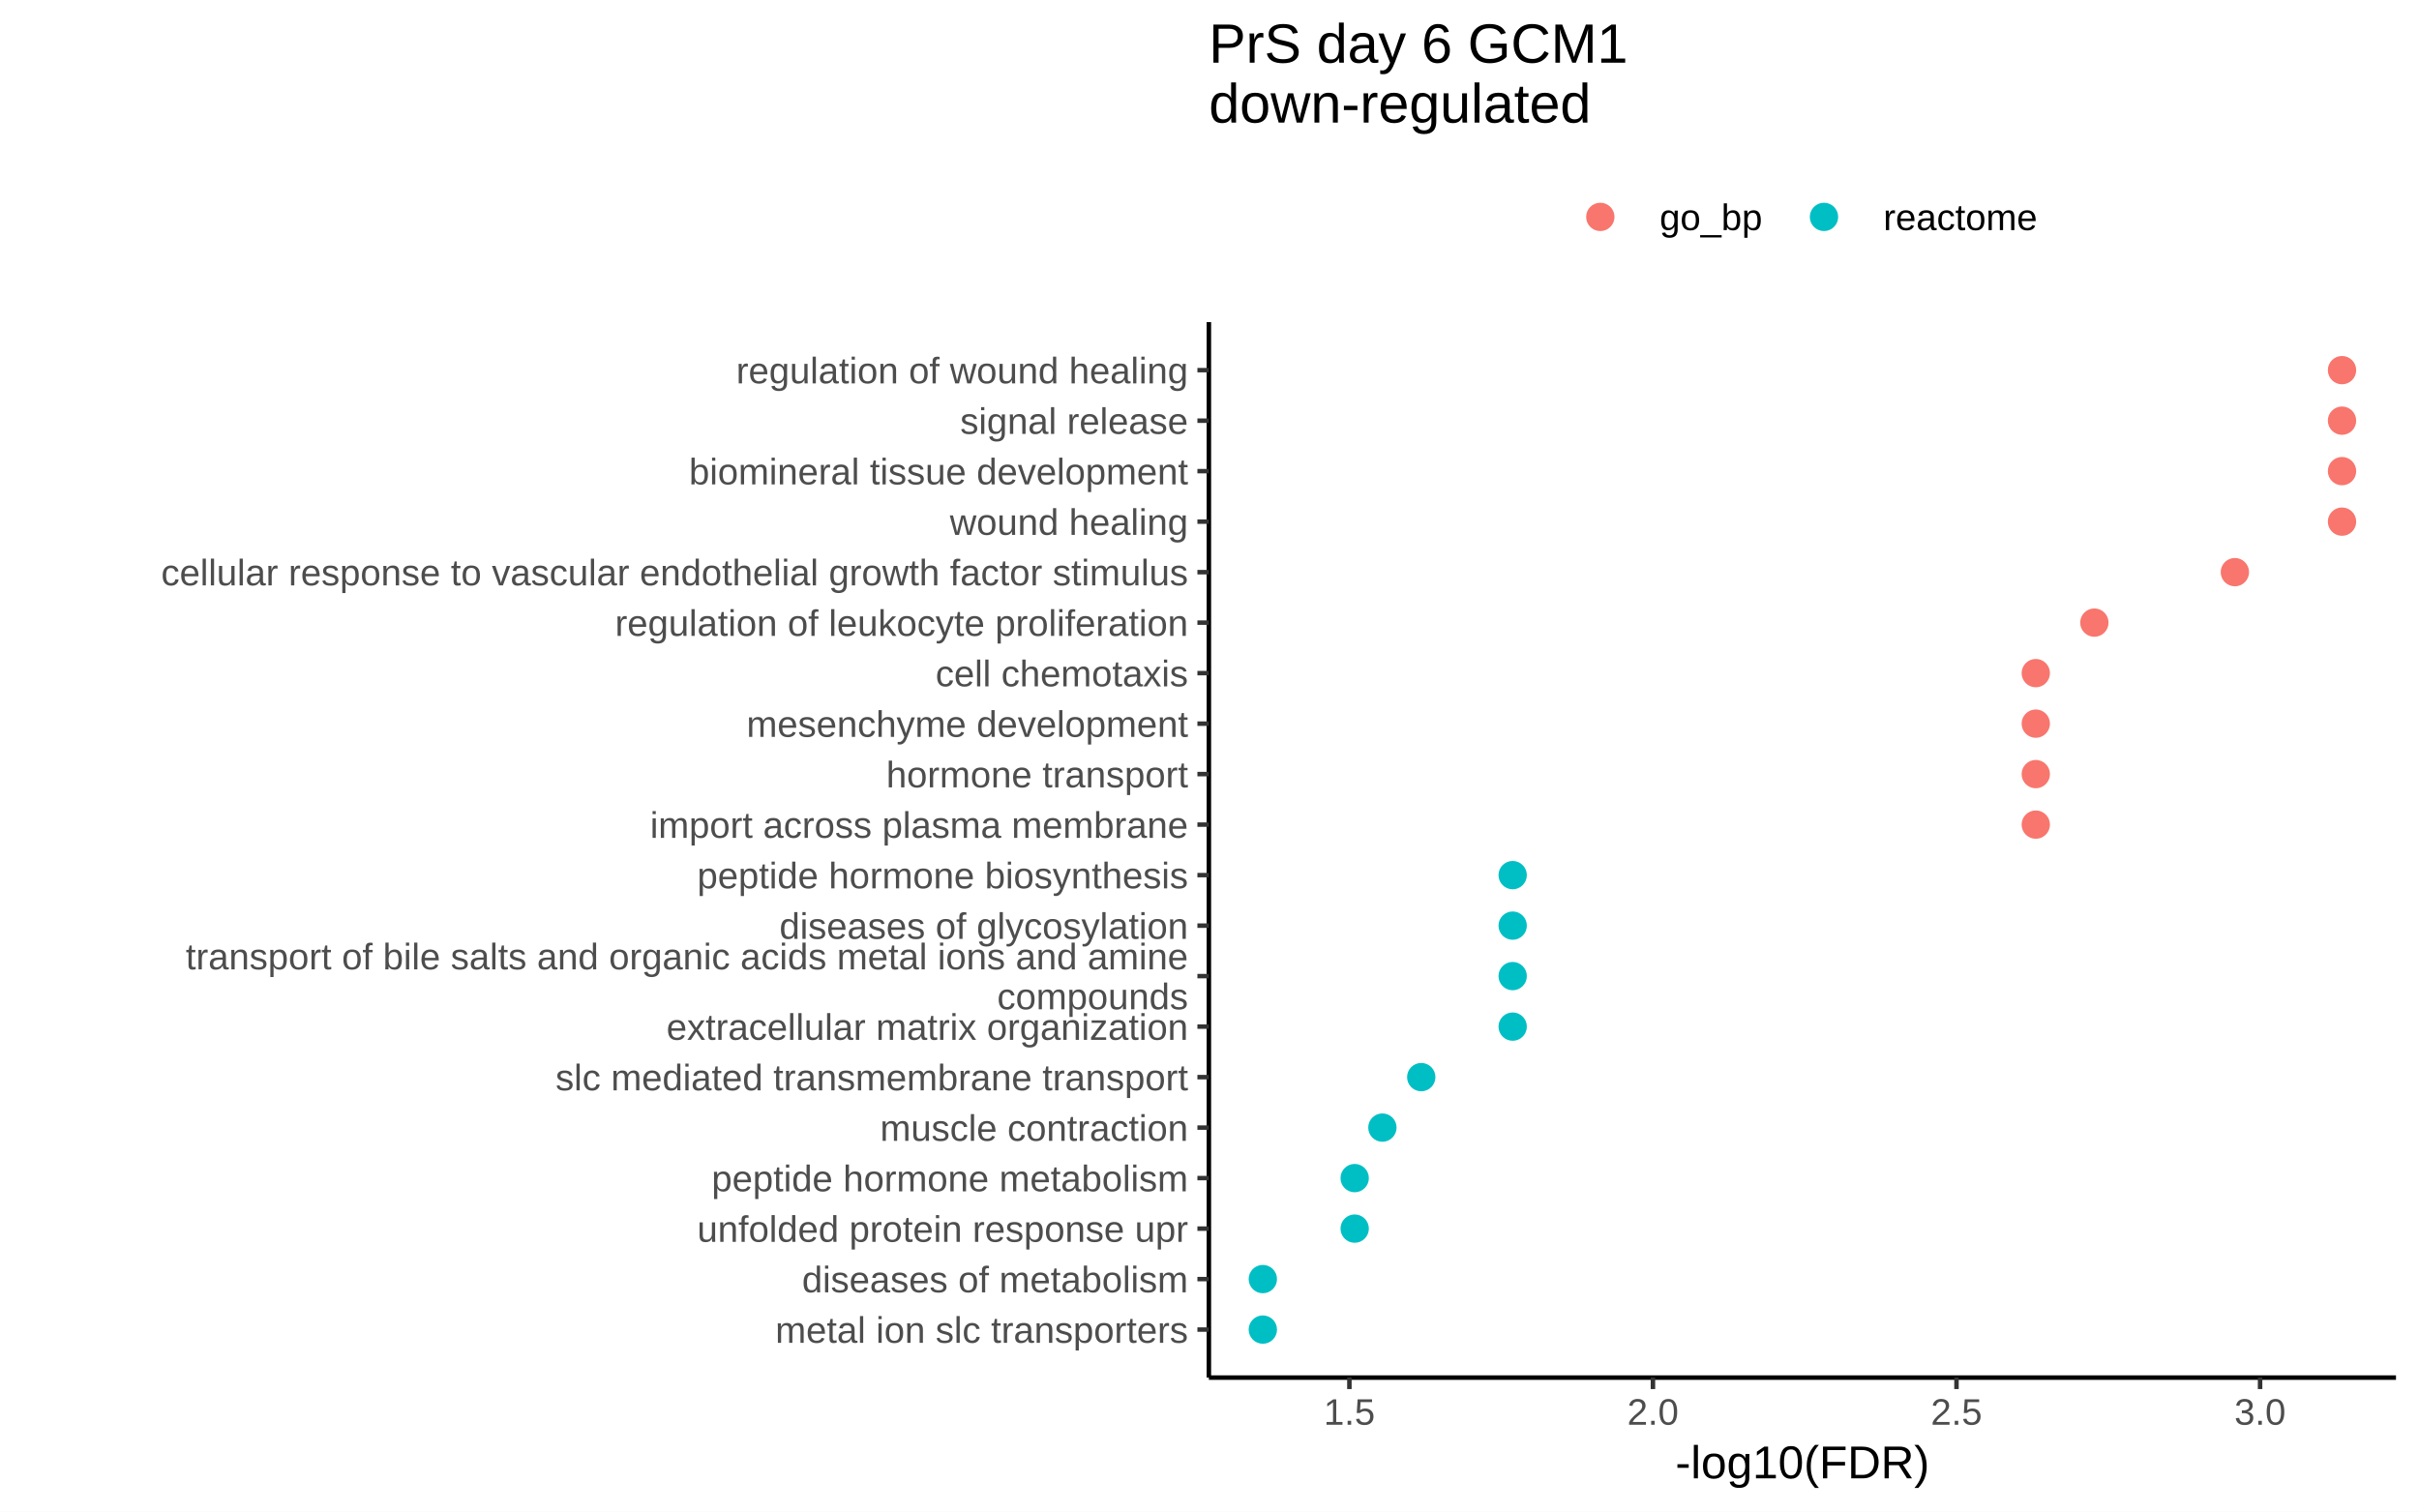
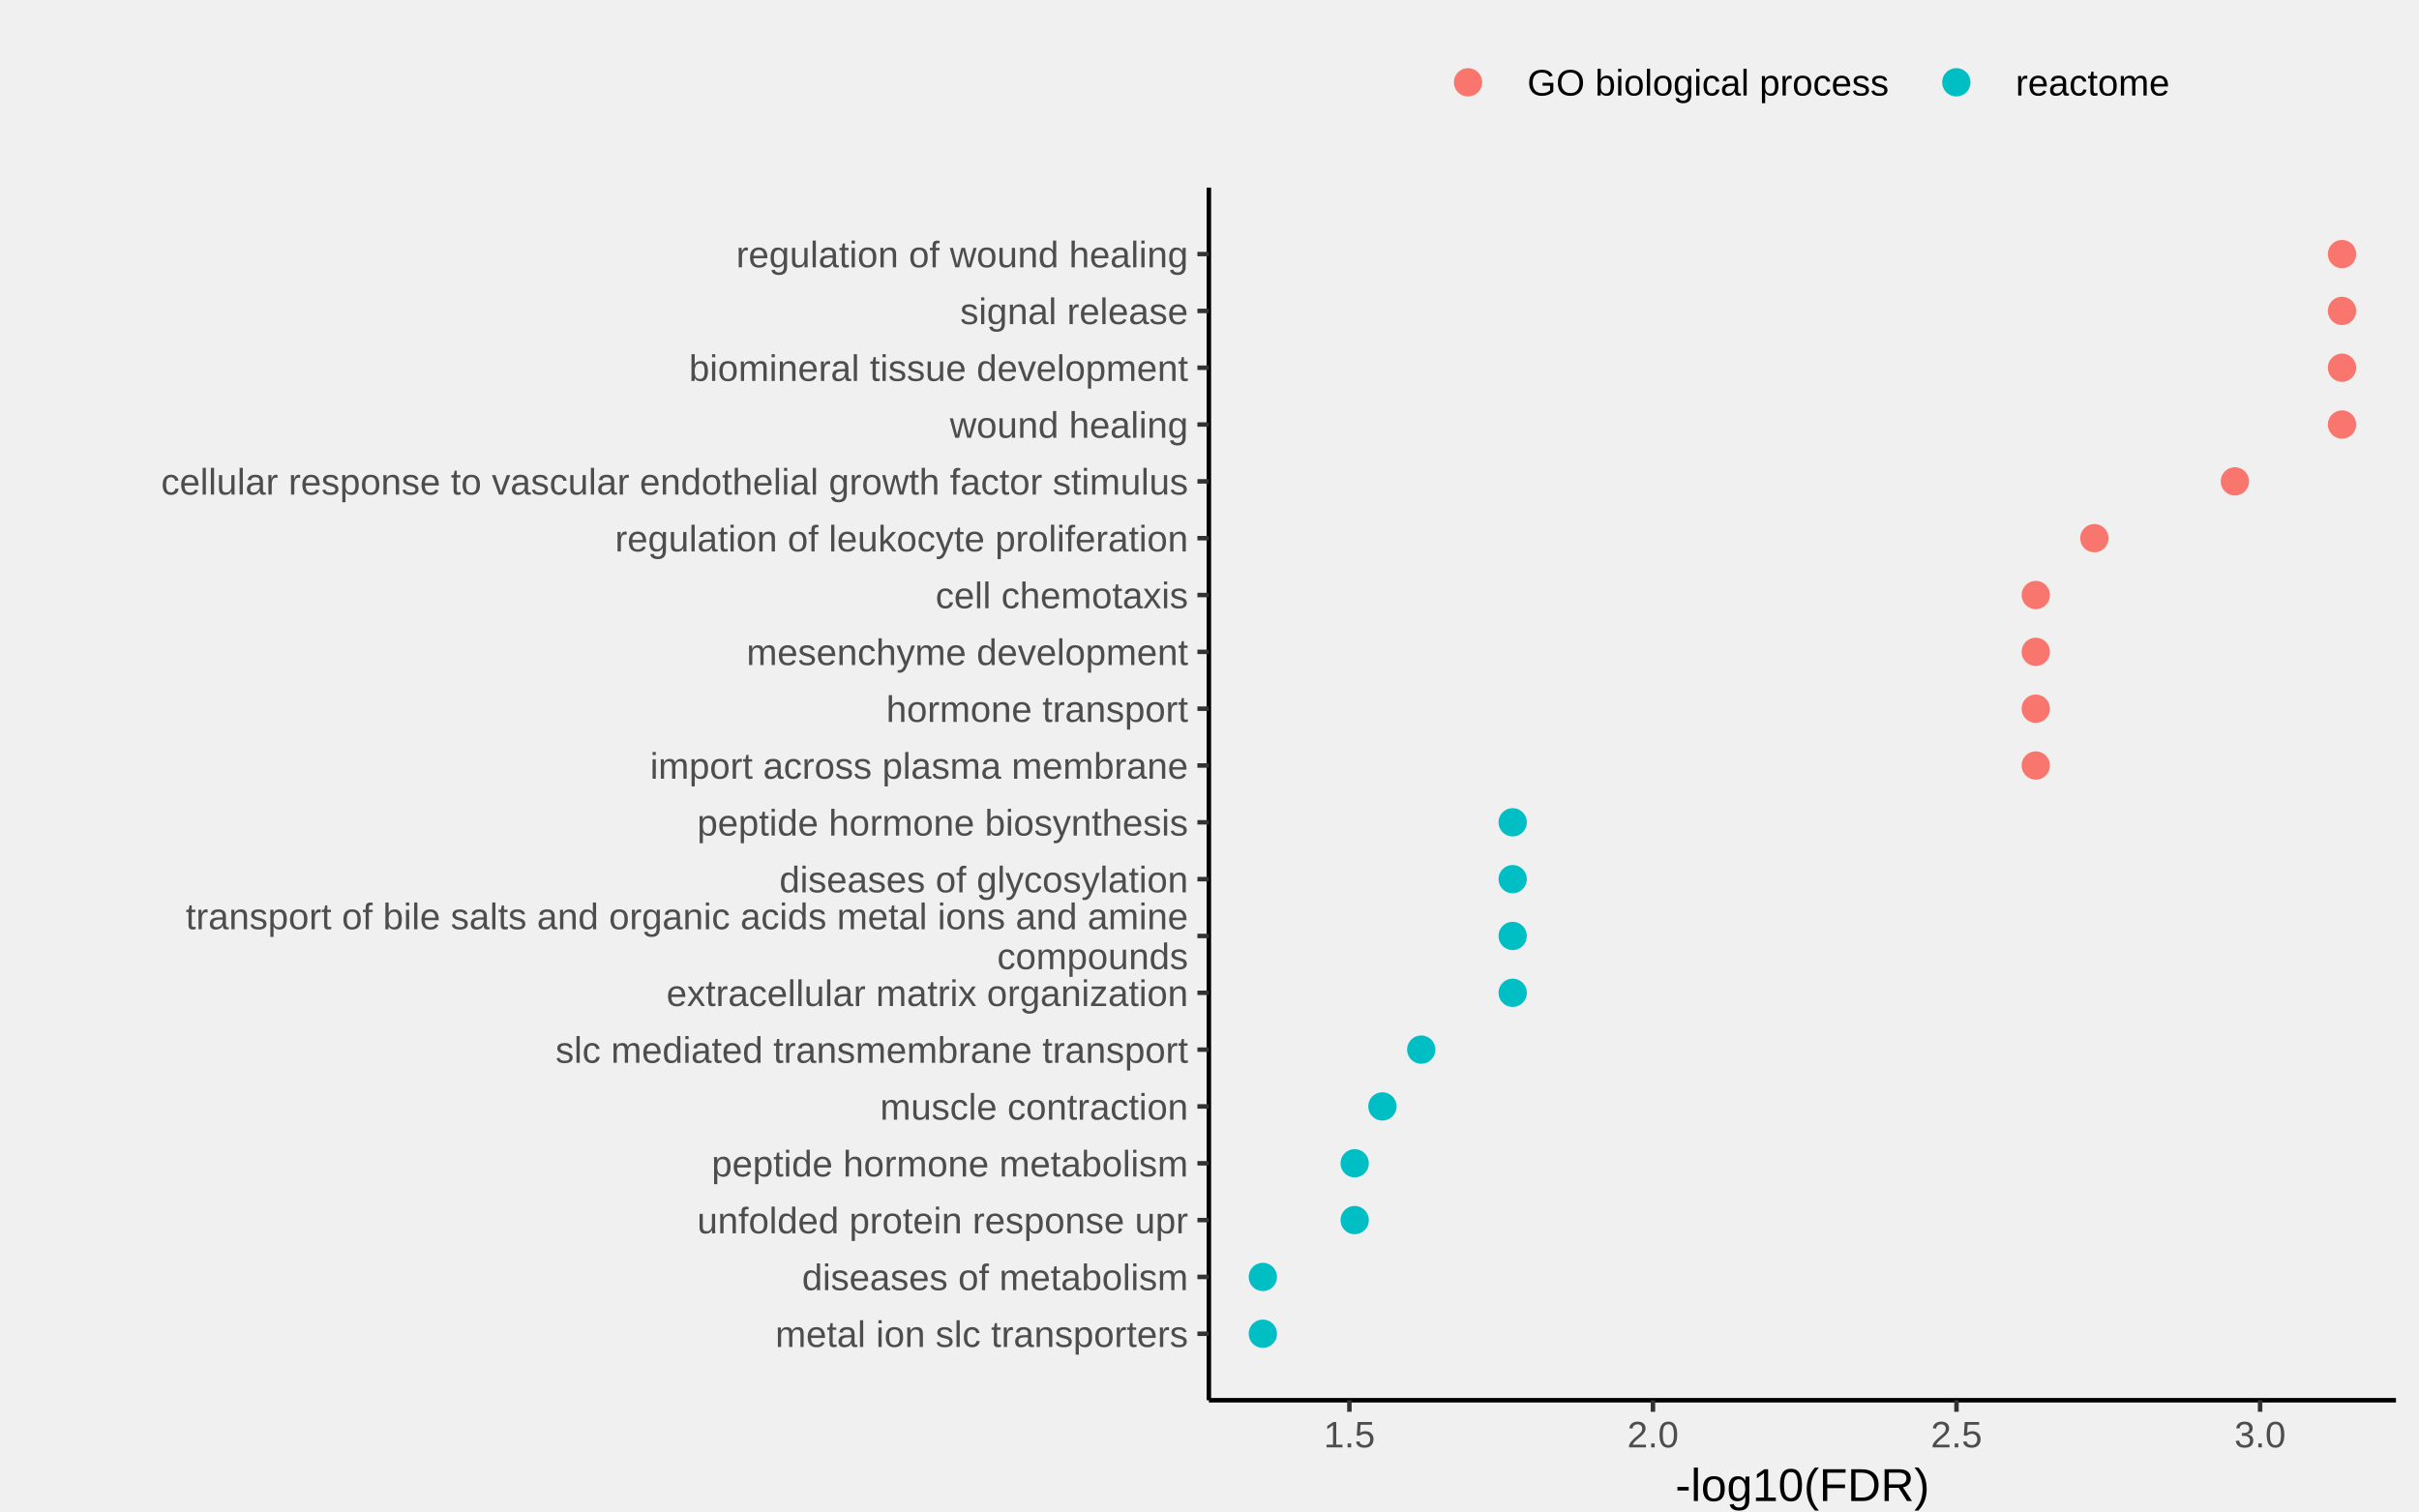
<svg xmlns="http://www.w3.org/2000/svg" class="svglite" width="576.00pt" height="360.00pt" viewBox="0 0 576.00 360.00">
  <defs>
    <style type="text/css">
    .svglite line, .svglite polyline, .svglite polygon, .svglite path, .svglite rect, .svglite circle {
      fill: none;
      stroke: #000000;
      stroke-linecap: round;
      stroke-linejoin: round;
      stroke-miterlimit: 10.00;
    }
    .svglite text {
      white-space: pre;
    }
  </style>
  </defs>
  <rect width="100%" height="100%" style="stroke: none; fill: none;" />
  <defs>
    <clipPath id="cpMC4wMHw1NzYuMDB8MC4wMHwzNjAuMDA=">
      <rect x="0.00" y="0.00" width="576.00" height="360.00" />
    </clipPath>
  </defs>
  <g clip-path="url(#cpMC4wMHw1NzYuMDB8MC4wMHwzNjAuMDA=)">
-     <rect x="0.00" y="0.00" width="576.00" height="360.00" style="stroke-width: 1.07; stroke: #FFFFFF; fill: #FFFFFF;" />
+     <rect x="0.00" y="0.00" width="576.00" height="365.40" style="stroke-width: 1.07; stroke: none;" />
  </g>
  <defs>
-     <clipPath id="cpMjg3Ljg1fDU3MC41Mnw3Ni43M3wzMjguMTA=">
-       <rect x="287.85" y="76.73" width="282.67" height="251.36" />
+     <clipPath id="cpMjg3Ljg1fDU3MC41Mnw0NC42OHwzMzMuNTA=">
+       <rect x="287.85" y="44.68" width="282.67" height="288.82" />
    </clipPath>
  </defs>
-   <g clip-path="url(#cpMjg3Ljg1fDU3MC41Mnw3Ni43M3wzMjguMTA=)">
-     <rect x="287.85" y="76.73" width="282.67" height="251.36" style="stroke-width: 1.07; stroke: none; fill: #FFFFFF;" />
-     <circle cx="300.70" cy="316.67" r="3.02" style="stroke-width: 0.71; stroke: #00BFC4; fill: #00BFC4;" />
-     <circle cx="300.70" cy="304.64" r="3.02" style="stroke-width: 0.71; stroke: #00BFC4; fill: #00BFC4;" />
-     <circle cx="322.57" cy="292.62" r="3.02" style="stroke-width: 0.71; stroke: #00BFC4; fill: #00BFC4;" />
-     <circle cx="322.57" cy="280.59" r="3.02" style="stroke-width: 0.71; stroke: #00BFC4; fill: #00BFC4;" />
-     <circle cx="329.17" cy="268.56" r="3.02" style="stroke-width: 0.71; stroke: #00BFC4; fill: #00BFC4;" />
-     <circle cx="338.42" cy="256.54" r="3.02" style="stroke-width: 0.71; stroke: #00BFC4; fill: #00BFC4;" />
-     <circle cx="360.19" cy="244.51" r="3.02" style="stroke-width: 0.71; stroke: #00BFC4; fill: #00BFC4;" />
-     <circle cx="360.19" cy="232.48" r="3.02" style="stroke-width: 0.71; stroke: #00BFC4; fill: #00BFC4;" />
-     <circle cx="360.19" cy="220.46" r="3.02" style="stroke-width: 0.71; stroke: #00BFC4; fill: #00BFC4;" />
-     <circle cx="360.19" cy="208.43" r="3.02" style="stroke-width: 0.71; stroke: #00BFC4; fill: #00BFC4;" />
-     <circle cx="484.75" cy="196.40" r="3.02" style="stroke-width: 0.71; stroke: #F8766D; fill: #F8766D;" />
-     <circle cx="484.75" cy="184.37" r="3.02" style="stroke-width: 0.71; stroke: #F8766D; fill: #F8766D;" />
-     <circle cx="484.75" cy="172.35" r="3.02" style="stroke-width: 0.71; stroke: #F8766D; fill: #F8766D;" />
-     <circle cx="484.75" cy="160.32" r="3.02" style="stroke-width: 0.71; stroke: #F8766D; fill: #F8766D;" />
-     <circle cx="498.70" cy="148.29" r="3.02" style="stroke-width: 0.71; stroke: #F8766D; fill: #F8766D;" />
-     <circle cx="532.16" cy="136.27" r="3.02" style="stroke-width: 0.71; stroke: #F8766D; fill: #F8766D;" />
-     <circle cx="557.67" cy="124.24" r="3.02" style="stroke-width: 0.71; stroke: #F8766D; fill: #F8766D;" />
-     <circle cx="557.67" cy="112.21" r="3.02" style="stroke-width: 0.71; stroke: #F8766D; fill: #F8766D;" />
-     <circle cx="557.67" cy="100.19" r="3.02" style="stroke-width: 0.71; stroke: #F8766D; fill: #F8766D;" />
-     <circle cx="557.67" cy="88.16" r="3.02" style="stroke-width: 0.71; stroke: #F8766D; fill: #F8766D;" />
+   <g clip-path="url(#cpMjg3Ljg1fDU3MC41Mnw0NC42OHwzMzMuNTA=)">
+     <rect x="287.85" y="44.68" width="282.67" height="288.82" style="stroke-width: 1.07; stroke: none;" />
+     <circle cx="300.70" cy="317.66" r="3.02" style="stroke-width: 0.71; stroke: #00BFC4; fill: #00BFC4;" />
+     <circle cx="300.70" cy="304.13" r="3.02" style="stroke-width: 0.71; stroke: #00BFC4; fill: #00BFC4;" />
+     <circle cx="322.57" cy="290.59" r="3.02" style="stroke-width: 0.71; stroke: #00BFC4; fill: #00BFC4;" />
+     <circle cx="322.57" cy="277.06" r="3.02" style="stroke-width: 0.71; stroke: #00BFC4; fill: #00BFC4;" />
+     <circle cx="329.17" cy="263.52" r="3.02" style="stroke-width: 0.71; stroke: #00BFC4; fill: #00BFC4;" />
+     <circle cx="338.42" cy="249.99" r="3.02" style="stroke-width: 0.71; stroke: #00BFC4; fill: #00BFC4;" />
+     <circle cx="360.19" cy="236.46" r="3.02" style="stroke-width: 0.71; stroke: #00BFC4; fill: #00BFC4;" />
+     <circle cx="360.19" cy="222.92" r="3.02" style="stroke-width: 0.71; stroke: #00BFC4; fill: #00BFC4;" />
+     <circle cx="360.19" cy="209.39" r="3.02" style="stroke-width: 0.71; stroke: #00BFC4; fill: #00BFC4;" />
+     <circle cx="360.19" cy="195.85" r="3.02" style="stroke-width: 0.71; stroke: #00BFC4; fill: #00BFC4;" />
+     <circle cx="484.75" cy="182.32" r="3.02" style="stroke-width: 0.71; stroke: #F8766D; fill: #F8766D;" />
+     <circle cx="484.75" cy="168.79" r="3.02" style="stroke-width: 0.71; stroke: #F8766D; fill: #F8766D;" />
+     <circle cx="484.75" cy="155.25" r="3.02" style="stroke-width: 0.71; stroke: #F8766D; fill: #F8766D;" />
+     <circle cx="484.75" cy="141.72" r="3.02" style="stroke-width: 0.71; stroke: #F8766D; fill: #F8766D;" />
+     <circle cx="498.70" cy="128.18" r="3.02" style="stroke-width: 0.71; stroke: #F8766D; fill: #F8766D;" />
+     <circle cx="532.16" cy="114.65" r="3.02" style="stroke-width: 0.71; stroke: #F8766D; fill: #F8766D;" />
+     <circle cx="557.67" cy="101.11" r="3.02" style="stroke-width: 0.71; stroke: #F8766D; fill: #F8766D;" />
+     <circle cx="557.67" cy="87.58" r="3.02" style="stroke-width: 0.71; stroke: #F8766D; fill: #F8766D;" />
+     <circle cx="557.67" cy="74.05" r="3.02" style="stroke-width: 0.71; stroke: #F8766D; fill: #F8766D;" />
+     <circle cx="557.67" cy="60.51" r="3.02" style="stroke-width: 0.71; stroke: #F8766D; fill: #F8766D;" />
  </g>
  <g clip-path="url(#cpMC4wMHw1NzYuMDB8MC4wMHwzNjAuMDA=)">
-     <polyline points="287.85,328.10 287.85,76.73 " style="stroke-width: 1.07; stroke-linecap: butt;" />
-     <text x="282.92" y="319.82" text-anchor="end" style="font-size: 8.80px;fill: #4D4D4D; font-family: &quot;Arial&quot;;" textLength="215.44px" lengthAdjust="spacingAndGlyphs">                                                metal ion slc transporters</text>
-     <text x="282.92" y="307.80" text-anchor="end" style="font-size: 8.80px;fill: #4D4D4D; font-family: &quot;Arial&quot;;" textLength="218.86px" lengthAdjust="spacingAndGlyphs">                                                    diseases of metabolism</text>
-     <text x="282.92" y="295.77" text-anchor="end" style="font-size: 8.80px;fill: #4D4D4D; font-family: &quot;Arial&quot;;" textLength="226.76px" lengthAdjust="spacingAndGlyphs">                                             unfolded protein response upr</text>
-     <text x="282.92" y="283.74" text-anchor="end" style="font-size: 8.80px;fill: #4D4D4D; font-family: &quot;Arial&quot;;" textLength="230.64px" lengthAdjust="spacingAndGlyphs">                                                peptide hormone metabolism</text>
-     <text x="282.92" y="271.72" text-anchor="end" style="font-size: 8.80px;fill: #4D4D4D; font-family: &quot;Arial&quot;;" textLength="212.48px" lengthAdjust="spacingAndGlyphs">                                                         muscle contraction</text>
-     <text x="282.92" y="259.69" text-anchor="end" style="font-size: 8.80px;fill: #4D4D4D; font-family: &quot;Arial&quot;;" textLength="240.94px" lengthAdjust="spacingAndGlyphs">                                     slc mediated transmembrane transport</text>
-     <text x="282.92" y="247.66" text-anchor="end" style="font-size: 8.80px;fill: #4D4D4D; font-family: &quot;Arial&quot;;" textLength="221.84px" lengthAdjust="spacingAndGlyphs">                                        extracellular matrix organization</text>
-     <text x="282.92" y="230.88" text-anchor="end" style="font-size: 8.80px;fill: #4D4D4D; font-family: &quot;Arial&quot;;" textLength="258.18px" lengthAdjust="spacingAndGlyphs">       transport of bile salts and organic acids metal ions and amine </text>
-     <text x="282.92" y="240.39" text-anchor="end" style="font-size: 8.80px;fill: #4D4D4D; font-family: &quot;Arial&quot;;" textLength="45.50px" lengthAdjust="spacingAndGlyphs">compounds</text>
-     <text x="282.92" y="223.61" text-anchor="end" style="font-size: 8.80px;fill: #4D4D4D; font-family: &quot;Arial&quot;;" textLength="216.92px" lengthAdjust="spacingAndGlyphs">                                                 diseases of glycosylation</text>
-     <text x="282.92" y="211.58" text-anchor="end" style="font-size: 8.80px;fill: #4D4D4D; font-family: &quot;Arial&quot;;" textLength="229.19px" lengthAdjust="spacingAndGlyphs">                                              peptide hormone biosynthesis</text>
-     <text x="282.92" y="199.55" text-anchor="end" style="font-size: 8.80px;fill: #4D4D4D; font-family: &quot;Arial&quot;;" textLength="237.96px" lengthAdjust="spacingAndGlyphs">                                             import across plasma membrane</text>
-     <text x="282.92" y="187.53" text-anchor="end" style="font-size: 8.80px;fill: #4D4D4D; font-family: &quot;Arial&quot;;" textLength="213.47px" lengthAdjust="spacingAndGlyphs">                                                          hormone transport</text>
-     <text x="282.92" y="175.50" text-anchor="end" style="font-size: 8.80px;fill: #4D4D4D; font-family: &quot;Arial&quot;;" textLength="232.09px" lengthAdjust="spacingAndGlyphs">                                                    mesenchyme development</text>
-     <text x="282.92" y="163.47" text-anchor="end" style="font-size: 8.80px;fill: #4D4D4D; font-family: &quot;Arial&quot;;" textLength="206.59px" lengthAdjust="spacingAndGlyphs">                                                            cell chemotaxis</text>
-     <text x="282.92" y="151.45" text-anchor="end" style="font-size: 8.80px;fill: #4D4D4D; font-family: &quot;Arial&quot;;" textLength="224.32px" lengthAdjust="spacingAndGlyphs">                                    regulation of leukocyte proliferation</text>
-     <text x="282.92" y="139.42" text-anchor="end" style="font-size: 8.80px;fill: #4D4D4D; font-family: &quot;Arial&quot;;" textLength="259.16px" lengthAdjust="spacingAndGlyphs">      cellular response to vascular endothelial growth factor stimulus</text>
-     <text x="282.92" y="127.39" text-anchor="end" style="font-size: 8.80px;fill: #4D4D4D; font-family: &quot;Arial&quot;;" textLength="208.09px" lengthAdjust="spacingAndGlyphs">                                                              wound healing</text>
-     <text x="282.92" y="115.37" text-anchor="end" style="font-size: 8.80px;fill: #4D4D4D; font-family: &quot;Arial&quot;;" textLength="228.69px" lengthAdjust="spacingAndGlyphs">                                             biomineral tissue development</text>
-     <text x="282.92" y="103.34" text-anchor="end" style="font-size: 8.80px;fill: #4D4D4D; font-family: &quot;Arial&quot;;" textLength="203.18px" lengthAdjust="spacingAndGlyphs">                                                             signal release</text>
-     <text x="282.92" y="91.31" text-anchor="end" style="font-size: 8.80px;fill: #4D4D4D; font-family: &quot;Arial&quot;;" textLength="222.34px" lengthAdjust="spacingAndGlyphs">                                               regulation of wound healing</text>
-     <polyline points="285.12,316.67 287.85,316.67 " style="stroke-width: 1.07; stroke: #333333; stroke-linecap: butt;" />
-     <polyline points="285.12,304.64 287.85,304.64 " style="stroke-width: 1.07; stroke: #333333; stroke-linecap: butt;" />
-     <polyline points="285.12,292.62 287.85,292.62 " style="stroke-width: 1.07; stroke: #333333; stroke-linecap: butt;" />
-     <polyline points="285.12,280.59 287.85,280.59 " style="stroke-width: 1.07; stroke: #333333; stroke-linecap: butt;" />
-     <polyline points="285.12,268.56 287.85,268.56 " style="stroke-width: 1.07; stroke: #333333; stroke-linecap: butt;" />
-     <polyline points="285.12,256.54 287.85,256.54 " style="stroke-width: 1.07; stroke: #333333; stroke-linecap: butt;" />
-     <polyline points="285.12,244.51 287.85,244.51 " style="stroke-width: 1.07; stroke: #333333; stroke-linecap: butt;" />
-     <polyline points="285.12,232.48 287.85,232.48 " style="stroke-width: 1.07; stroke: #333333; stroke-linecap: butt;" />
-     <polyline points="285.12,220.46 287.85,220.46 " style="stroke-width: 1.07; stroke: #333333; stroke-linecap: butt;" />
-     <polyline points="285.12,208.43 287.85,208.43 " style="stroke-width: 1.07; stroke: #333333; stroke-linecap: butt;" />
-     <polyline points="285.12,196.40 287.85,196.40 " style="stroke-width: 1.07; stroke: #333333; stroke-linecap: butt;" />
-     <polyline points="285.12,184.37 287.85,184.37 " style="stroke-width: 1.07; stroke: #333333; stroke-linecap: butt;" />
-     <polyline points="285.12,172.35 287.85,172.35 " style="stroke-width: 1.07; stroke: #333333; stroke-linecap: butt;" />
-     <polyline points="285.12,160.32 287.85,160.32 " style="stroke-width: 1.07; stroke: #333333; stroke-linecap: butt;" />
-     <polyline points="285.12,148.29 287.85,148.29 " style="stroke-width: 1.07; stroke: #333333; stroke-linecap: butt;" />
-     <polyline points="285.12,136.27 287.85,136.27 " style="stroke-width: 1.07; stroke: #333333; stroke-linecap: butt;" />
-     <polyline points="285.12,124.24 287.85,124.24 " style="stroke-width: 1.07; stroke: #333333; stroke-linecap: butt;" />
-     <polyline points="285.12,112.21 287.85,112.21 " style="stroke-width: 1.07; stroke: #333333; stroke-linecap: butt;" />
-     <polyline points="285.12,100.19 287.85,100.19 " style="stroke-width: 1.07; stroke: #333333; stroke-linecap: butt;" />
-     <polyline points="285.12,88.16 287.85,88.16 " style="stroke-width: 1.07; stroke: #333333; stroke-linecap: butt;" />
-     <polyline points="287.85,328.10 570.52,328.10 " style="stroke-width: 1.07; stroke-linecap: butt;" />
-     <polyline points="321.31,330.84 321.31,328.10 " style="stroke-width: 1.07; stroke: #333333; stroke-linecap: butt;" />
-     <polyline points="393.59,330.84 393.59,328.10 " style="stroke-width: 1.07; stroke: #333333; stroke-linecap: butt;" />
-     <polyline points="465.87,330.84 465.87,328.10 " style="stroke-width: 1.07; stroke: #333333; stroke-linecap: butt;" />
-     <polyline points="538.16,330.84 538.16,328.10 " style="stroke-width: 1.07; stroke: #333333; stroke-linecap: butt;" />
-     <text x="321.31" y="339.33" text-anchor="middle" style="font-size: 8.80px;fill: #4D4D4D; font-family: &quot;Arial&quot;;" textLength="12.23px" lengthAdjust="spacingAndGlyphs">1.5</text>
-     <text x="393.59" y="339.33" text-anchor="middle" style="font-size: 8.80px;fill: #4D4D4D; font-family: &quot;Arial&quot;;" textLength="12.23px" lengthAdjust="spacingAndGlyphs">2.0</text>
-     <text x="465.87" y="339.33" text-anchor="middle" style="font-size: 8.80px;fill: #4D4D4D; font-family: &quot;Arial&quot;;" textLength="12.23px" lengthAdjust="spacingAndGlyphs">2.5</text>
-     <text x="538.16" y="339.33" text-anchor="middle" style="font-size: 8.80px;fill: #4D4D4D; font-family: &quot;Arial&quot;;" textLength="12.23px" lengthAdjust="spacingAndGlyphs">3.0</text>
-     <text x="429.19" y="352.10" text-anchor="middle" style="font-size: 11.00px; font-family: &quot;Arial&quot;;" textLength="60.52px" lengthAdjust="spacingAndGlyphs">-log10(FDR)</text>
-     <rect x="366.94" y="37.54" width="124.49" height="28.24" style="stroke-width: 1.07; stroke: none; fill: #FFFFFF;" />
-     <rect x="372.42" y="43.02" width="17.28" height="17.28" style="stroke-width: 1.07; stroke: none; fill: #FFFFFF;" />
-     <circle cx="381.06" cy="51.66" r="3.02" style="stroke-width: 0.71; stroke: #F8766D; fill: #F8766D;" />
-     <rect x="425.68" y="43.02" width="17.28" height="17.28" style="stroke-width: 1.07; stroke: none; fill: #FFFFFF;" />
-     <circle cx="434.32" cy="51.66" r="3.02" style="stroke-width: 0.71; stroke: #00BFC4; fill: #00BFC4;" />
-     <text x="395.18" y="54.81" style="font-size: 8.80px; font-family: &quot;Arial&quot;;" textLength="24.48px" lengthAdjust="spacingAndGlyphs">go_bp</text>
-     <text x="448.44" y="54.81" style="font-size: 8.80px; font-family: &quot;Arial&quot;;" textLength="36.68px" lengthAdjust="spacingAndGlyphs">reactome</text>
-     <text x="287.85" y="14.94" style="font-size: 13.20px; font-family: &quot;Arial&quot;;" textLength="99.70px" lengthAdjust="spacingAndGlyphs">PrS day 6 GCM1</text>
-     <text x="287.85" y="29.20" style="font-size: 13.20px; font-family: &quot;Arial&quot;;" textLength="90.94px" lengthAdjust="spacingAndGlyphs">down-regulated</text>
+     <polyline points="287.85,333.50 287.85,44.68 " style="stroke-width: 1.07; stroke-linecap: butt;" />
+     <text x="282.92" y="320.81" text-anchor="end" style="font-size: 8.80px;fill: #4D4D4D; font-family: &quot;Arial&quot;;" textLength="215.44px" lengthAdjust="spacingAndGlyphs">                                                metal ion slc transporters</text>
+     <text x="282.92" y="307.28" text-anchor="end" style="font-size: 8.80px;fill: #4D4D4D; font-family: &quot;Arial&quot;;" textLength="218.86px" lengthAdjust="spacingAndGlyphs">                                                    diseases of metabolism</text>
+     <text x="282.92" y="293.75" text-anchor="end" style="font-size: 8.80px;fill: #4D4D4D; font-family: &quot;Arial&quot;;" textLength="226.76px" lengthAdjust="spacingAndGlyphs">                                             unfolded protein response upr</text>
+     <text x="282.92" y="280.21" text-anchor="end" style="font-size: 8.80px;fill: #4D4D4D; font-family: &quot;Arial&quot;;" textLength="230.64px" lengthAdjust="spacingAndGlyphs">                                                peptide hormone metabolism</text>
+     <text x="282.92" y="266.68" text-anchor="end" style="font-size: 8.80px;fill: #4D4D4D; font-family: &quot;Arial&quot;;" textLength="212.48px" lengthAdjust="spacingAndGlyphs">                                                         muscle contraction</text>
+     <text x="282.92" y="253.14" text-anchor="end" style="font-size: 8.80px;fill: #4D4D4D; font-family: &quot;Arial&quot;;" textLength="240.94px" lengthAdjust="spacingAndGlyphs">                                     slc mediated transmembrane transport</text>
+     <text x="282.92" y="239.61" text-anchor="end" style="font-size: 8.80px;fill: #4D4D4D; font-family: &quot;Arial&quot;;" textLength="221.84px" lengthAdjust="spacingAndGlyphs">                                        extracellular matrix organization</text>
+     <text x="282.92" y="221.32" text-anchor="end" style="font-size: 8.80px;fill: #4D4D4D; font-family: &quot;Arial&quot;;" textLength="258.18px" lengthAdjust="spacingAndGlyphs">       transport of bile salts and organic acids metal ions and amine </text>
+     <text x="282.92" y="230.83" text-anchor="end" style="font-size: 8.80px;fill: #4D4D4D; font-family: &quot;Arial&quot;;" textLength="45.50px" lengthAdjust="spacingAndGlyphs">compounds</text>
+     <text x="282.92" y="212.54" text-anchor="end" style="font-size: 8.80px;fill: #4D4D4D; font-family: &quot;Arial&quot;;" textLength="216.92px" lengthAdjust="spacingAndGlyphs">                                                 diseases of glycosylation</text>
+     <text x="282.92" y="199.01" text-anchor="end" style="font-size: 8.80px;fill: #4D4D4D; font-family: &quot;Arial&quot;;" textLength="229.19px" lengthAdjust="spacingAndGlyphs">                                              peptide hormone biosynthesis</text>
+     <text x="282.92" y="185.47" text-anchor="end" style="font-size: 8.80px;fill: #4D4D4D; font-family: &quot;Arial&quot;;" textLength="237.96px" lengthAdjust="spacingAndGlyphs">                                             import across plasma membrane</text>
+     <text x="282.92" y="171.94" text-anchor="end" style="font-size: 8.80px;fill: #4D4D4D; font-family: &quot;Arial&quot;;" textLength="213.47px" lengthAdjust="spacingAndGlyphs">                                                          hormone transport</text>
+     <text x="282.92" y="158.40" text-anchor="end" style="font-size: 8.80px;fill: #4D4D4D; font-family: &quot;Arial&quot;;" textLength="232.09px" lengthAdjust="spacingAndGlyphs">                                                    mesenchyme development</text>
+     <text x="282.92" y="144.87" text-anchor="end" style="font-size: 8.80px;fill: #4D4D4D; font-family: &quot;Arial&quot;;" textLength="206.59px" lengthAdjust="spacingAndGlyphs">                                                            cell chemotaxis</text>
+     <text x="282.92" y="131.34" text-anchor="end" style="font-size: 8.80px;fill: #4D4D4D; font-family: &quot;Arial&quot;;" textLength="224.32px" lengthAdjust="spacingAndGlyphs">                                    regulation of leukocyte proliferation</text>
+     <text x="282.92" y="117.80" text-anchor="end" style="font-size: 8.80px;fill: #4D4D4D; font-family: &quot;Arial&quot;;" textLength="259.16px" lengthAdjust="spacingAndGlyphs">      cellular response to vascular endothelial growth factor stimulus</text>
+     <text x="282.92" y="104.27" text-anchor="end" style="font-size: 8.80px;fill: #4D4D4D; font-family: &quot;Arial&quot;;" textLength="208.09px" lengthAdjust="spacingAndGlyphs">                                                              wound healing</text>
+     <text x="282.92" y="90.73" text-anchor="end" style="font-size: 8.80px;fill: #4D4D4D; font-family: &quot;Arial&quot;;" textLength="228.69px" lengthAdjust="spacingAndGlyphs">                                             biomineral tissue development</text>
+     <text x="282.92" y="77.20" text-anchor="end" style="font-size: 8.80px;fill: #4D4D4D; font-family: &quot;Arial&quot;;" textLength="203.18px" lengthAdjust="spacingAndGlyphs">                                                             signal release</text>
+     <text x="282.92" y="63.67" text-anchor="end" style="font-size: 8.80px;fill: #4D4D4D; font-family: &quot;Arial&quot;;" textLength="222.34px" lengthAdjust="spacingAndGlyphs">                                               regulation of wound healing</text>
+     <polyline points="285.12,317.66 287.85,317.66 " style="stroke-width: 1.07; stroke: #333333; stroke-linecap: butt;" />
+     <polyline points="285.12,304.13 287.85,304.13 " style="stroke-width: 1.07; stroke: #333333; stroke-linecap: butt;" />
+     <polyline points="285.12,290.59 287.85,290.59 " style="stroke-width: 1.07; stroke: #333333; stroke-linecap: butt;" />
+     <polyline points="285.12,277.06 287.85,277.06 " style="stroke-width: 1.07; stroke: #333333; stroke-linecap: butt;" />
+     <polyline points="285.12,263.52 287.85,263.52 " style="stroke-width: 1.07; stroke: #333333; stroke-linecap: butt;" />
+     <polyline points="285.12,249.99 287.85,249.99 " style="stroke-width: 1.07; stroke: #333333; stroke-linecap: butt;" />
+     <polyline points="285.12,236.46 287.85,236.46 " style="stroke-width: 1.07; stroke: #333333; stroke-linecap: butt;" />
+     <polyline points="285.12,222.92 287.85,222.92 " style="stroke-width: 1.07; stroke: #333333; stroke-linecap: butt;" />
+     <polyline points="285.12,209.39 287.85,209.39 " style="stroke-width: 1.07; stroke: #333333; stroke-linecap: butt;" />
+     <polyline points="285.12,195.85 287.85,195.85 " style="stroke-width: 1.07; stroke: #333333; stroke-linecap: butt;" />
+     <polyline points="285.12,182.32 287.85,182.32 " style="stroke-width: 1.07; stroke: #333333; stroke-linecap: butt;" />
+     <polyline points="285.12,168.79 287.85,168.79 " style="stroke-width: 1.07; stroke: #333333; stroke-linecap: butt;" />
+     <polyline points="285.12,155.25 287.85,155.25 " style="stroke-width: 1.07; stroke: #333333; stroke-linecap: butt;" />
+     <polyline points="285.12,141.72 287.85,141.72 " style="stroke-width: 1.07; stroke: #333333; stroke-linecap: butt;" />
+     <polyline points="285.12,128.18 287.85,128.18 " style="stroke-width: 1.07; stroke: #333333; stroke-linecap: butt;" />
+     <polyline points="285.12,114.65 287.85,114.65 " style="stroke-width: 1.07; stroke: #333333; stroke-linecap: butt;" />
+     <polyline points="285.12,101.11 287.85,101.11 " style="stroke-width: 1.07; stroke: #333333; stroke-linecap: butt;" />
+     <polyline points="285.12,87.58 287.85,87.58 " style="stroke-width: 1.07; stroke: #333333; stroke-linecap: butt;" />
+     <polyline points="285.12,74.05 287.85,74.05 " style="stroke-width: 1.07; stroke: #333333; stroke-linecap: butt;" />
+     <polyline points="285.12,60.51 287.85,60.51 " style="stroke-width: 1.07; stroke: #333333; stroke-linecap: butt;" />
+     <polyline points="287.85,333.50 570.52,333.50 " style="stroke-width: 1.07; stroke-linecap: butt;" />
+     <polyline points="321.31,336.24 321.31,333.50 " style="stroke-width: 1.07; stroke: #333333; stroke-linecap: butt;" />
+     <polyline points="393.59,336.24 393.59,333.50 " style="stroke-width: 1.07; stroke: #333333; stroke-linecap: butt;" />
+     <polyline points="465.87,336.24 465.87,333.50 " style="stroke-width: 1.07; stroke: #333333; stroke-linecap: butt;" />
+     <polyline points="538.16,336.24 538.16,333.50 " style="stroke-width: 1.07; stroke: #333333; stroke-linecap: butt;" />
+     <text x="321.31" y="344.73" text-anchor="middle" style="font-size: 8.80px;fill: #4D4D4D; font-family: &quot;Arial&quot;;" textLength="12.23px" lengthAdjust="spacingAndGlyphs">1.5</text>
+     <text x="393.59" y="344.73" text-anchor="middle" style="font-size: 8.80px;fill: #4D4D4D; font-family: &quot;Arial&quot;;" textLength="12.23px" lengthAdjust="spacingAndGlyphs">2.0</text>
+     <text x="465.87" y="344.73" text-anchor="middle" style="font-size: 8.80px;fill: #4D4D4D; font-family: &quot;Arial&quot;;" textLength="12.23px" lengthAdjust="spacingAndGlyphs">2.5</text>
+     <text x="538.16" y="344.73" text-anchor="middle" style="font-size: 8.80px;fill: #4D4D4D; font-family: &quot;Arial&quot;;" textLength="12.23px" lengthAdjust="spacingAndGlyphs">3.0</text>
+     <text x="429.19" y="357.50" text-anchor="middle" style="font-size: 11.00px; font-family: &quot;Arial&quot;;" textLength="60.52px" lengthAdjust="spacingAndGlyphs">-log10(FDR)</text>
+     <rect x="335.44" y="5.48" width="187.50" height="28.24" style="stroke-width: 1.07; stroke: none;" />
+     <rect x="340.92" y="10.96" width="17.28" height="17.28" style="stroke-width: 1.07; stroke: none;" />
+     <circle cx="349.56" cy="19.60" r="3.02" style="stroke-width: 0.71; stroke: #F8766D; fill: #F8766D;" />
+     <rect x="457.19" y="10.96" width="17.28" height="17.28" style="stroke-width: 1.07; stroke: none;" />
+     <circle cx="465.83" cy="19.60" r="3.02" style="stroke-width: 0.71; stroke: #00BFC4; fill: #00BFC4;" />
+     <text x="363.68" y="22.75" style="font-size: 8.80px; font-family: &quot;Arial&quot;;" textLength="86.06px" lengthAdjust="spacingAndGlyphs">GO biological process</text>
+     <text x="479.95" y="22.75" style="font-size: 8.80px; font-family: &quot;Arial&quot;;" textLength="36.68px" lengthAdjust="spacingAndGlyphs">reactome</text>
  </g>
</svg>
